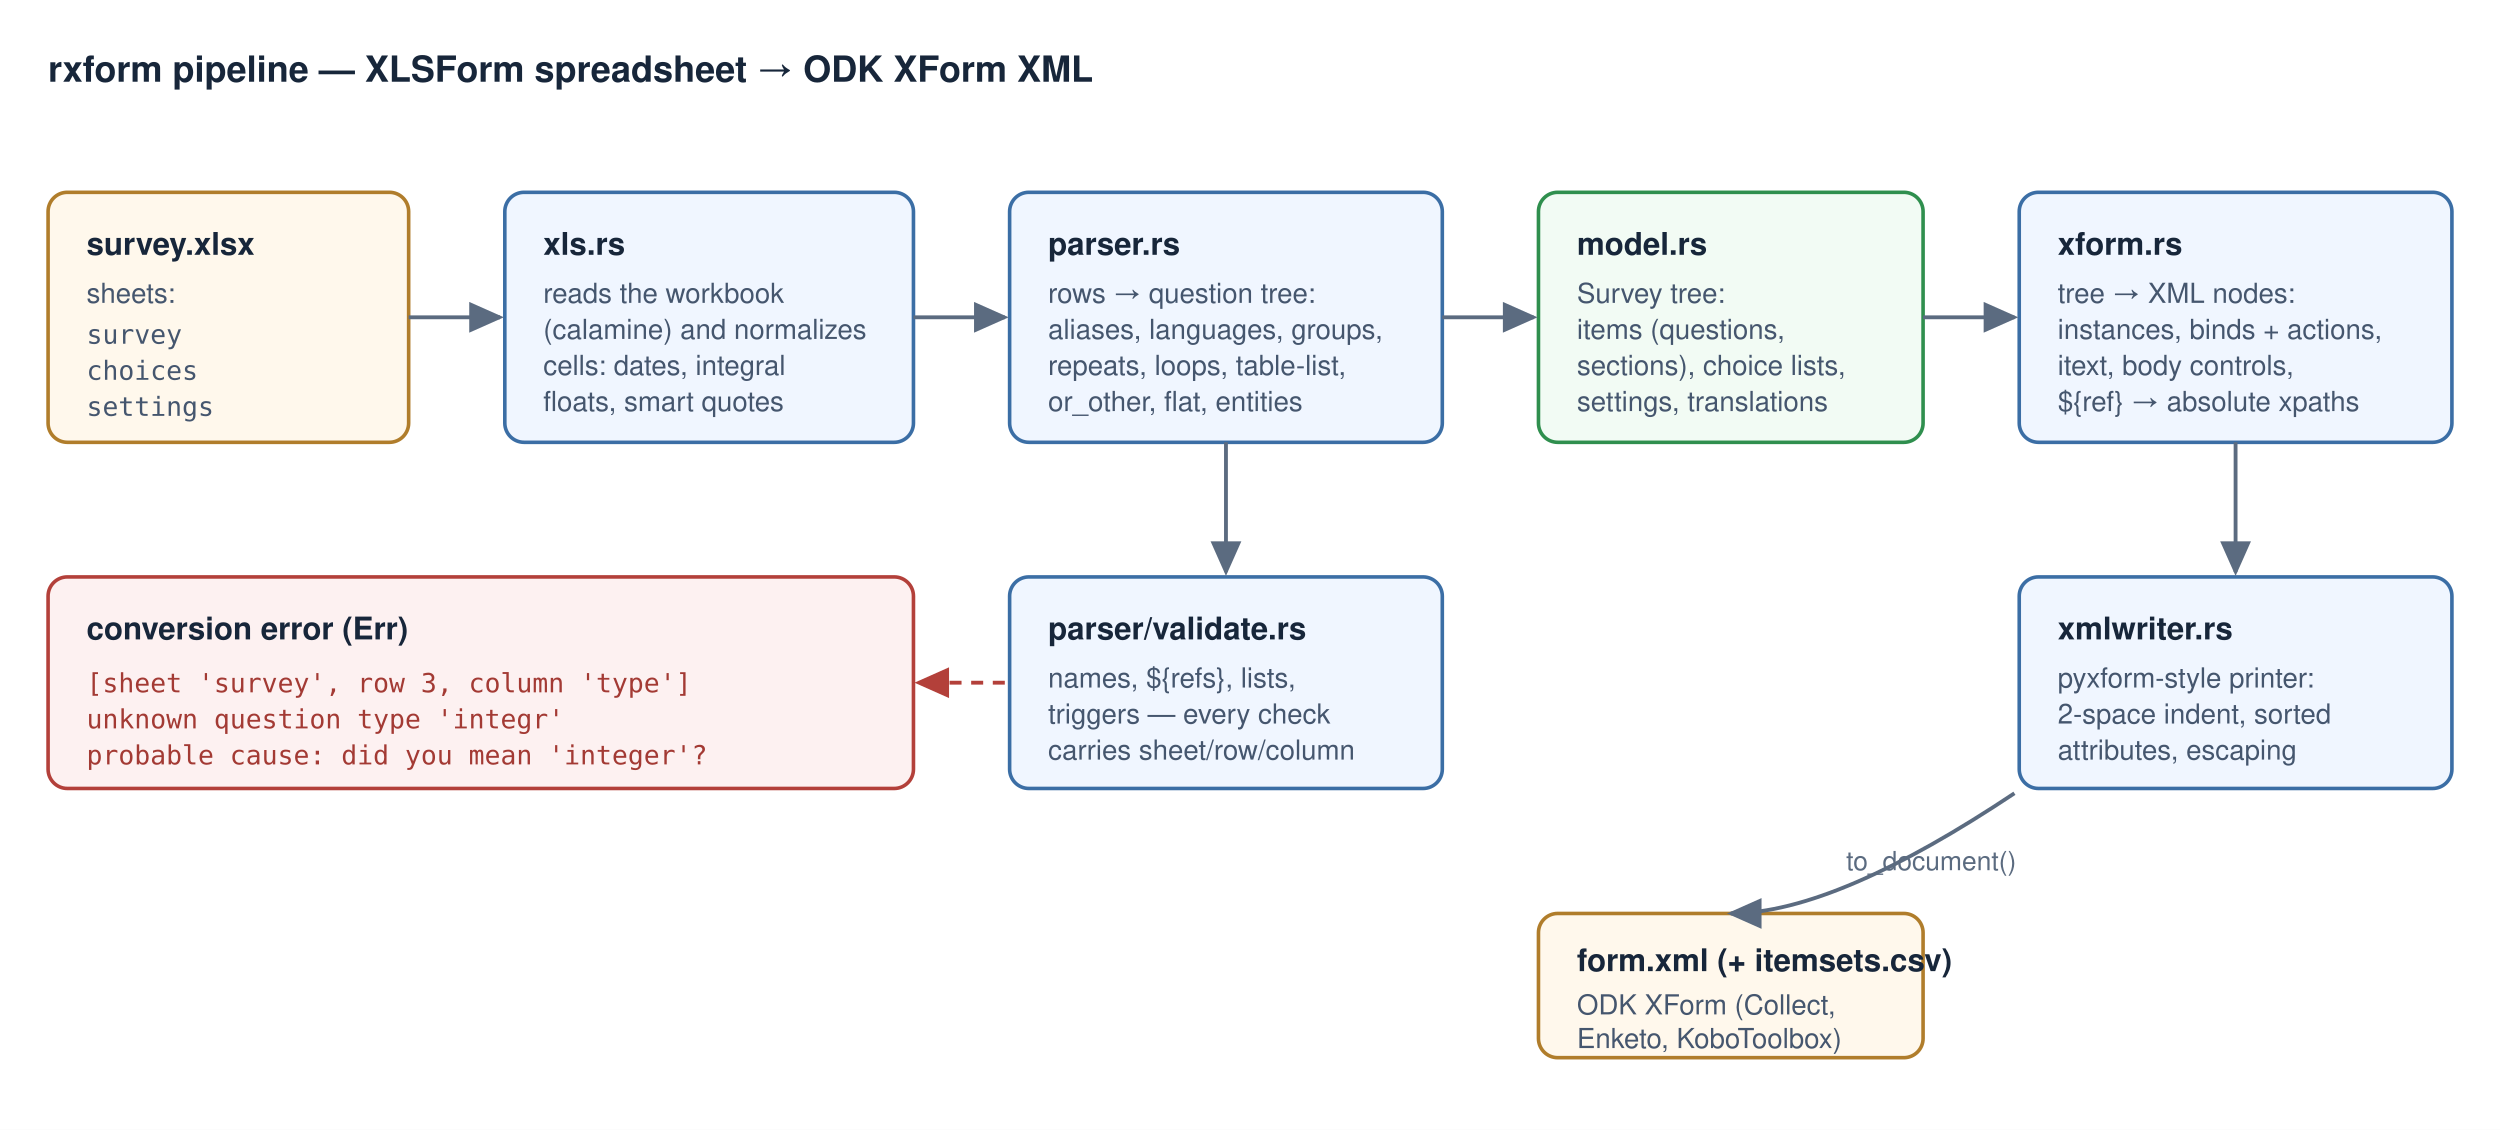
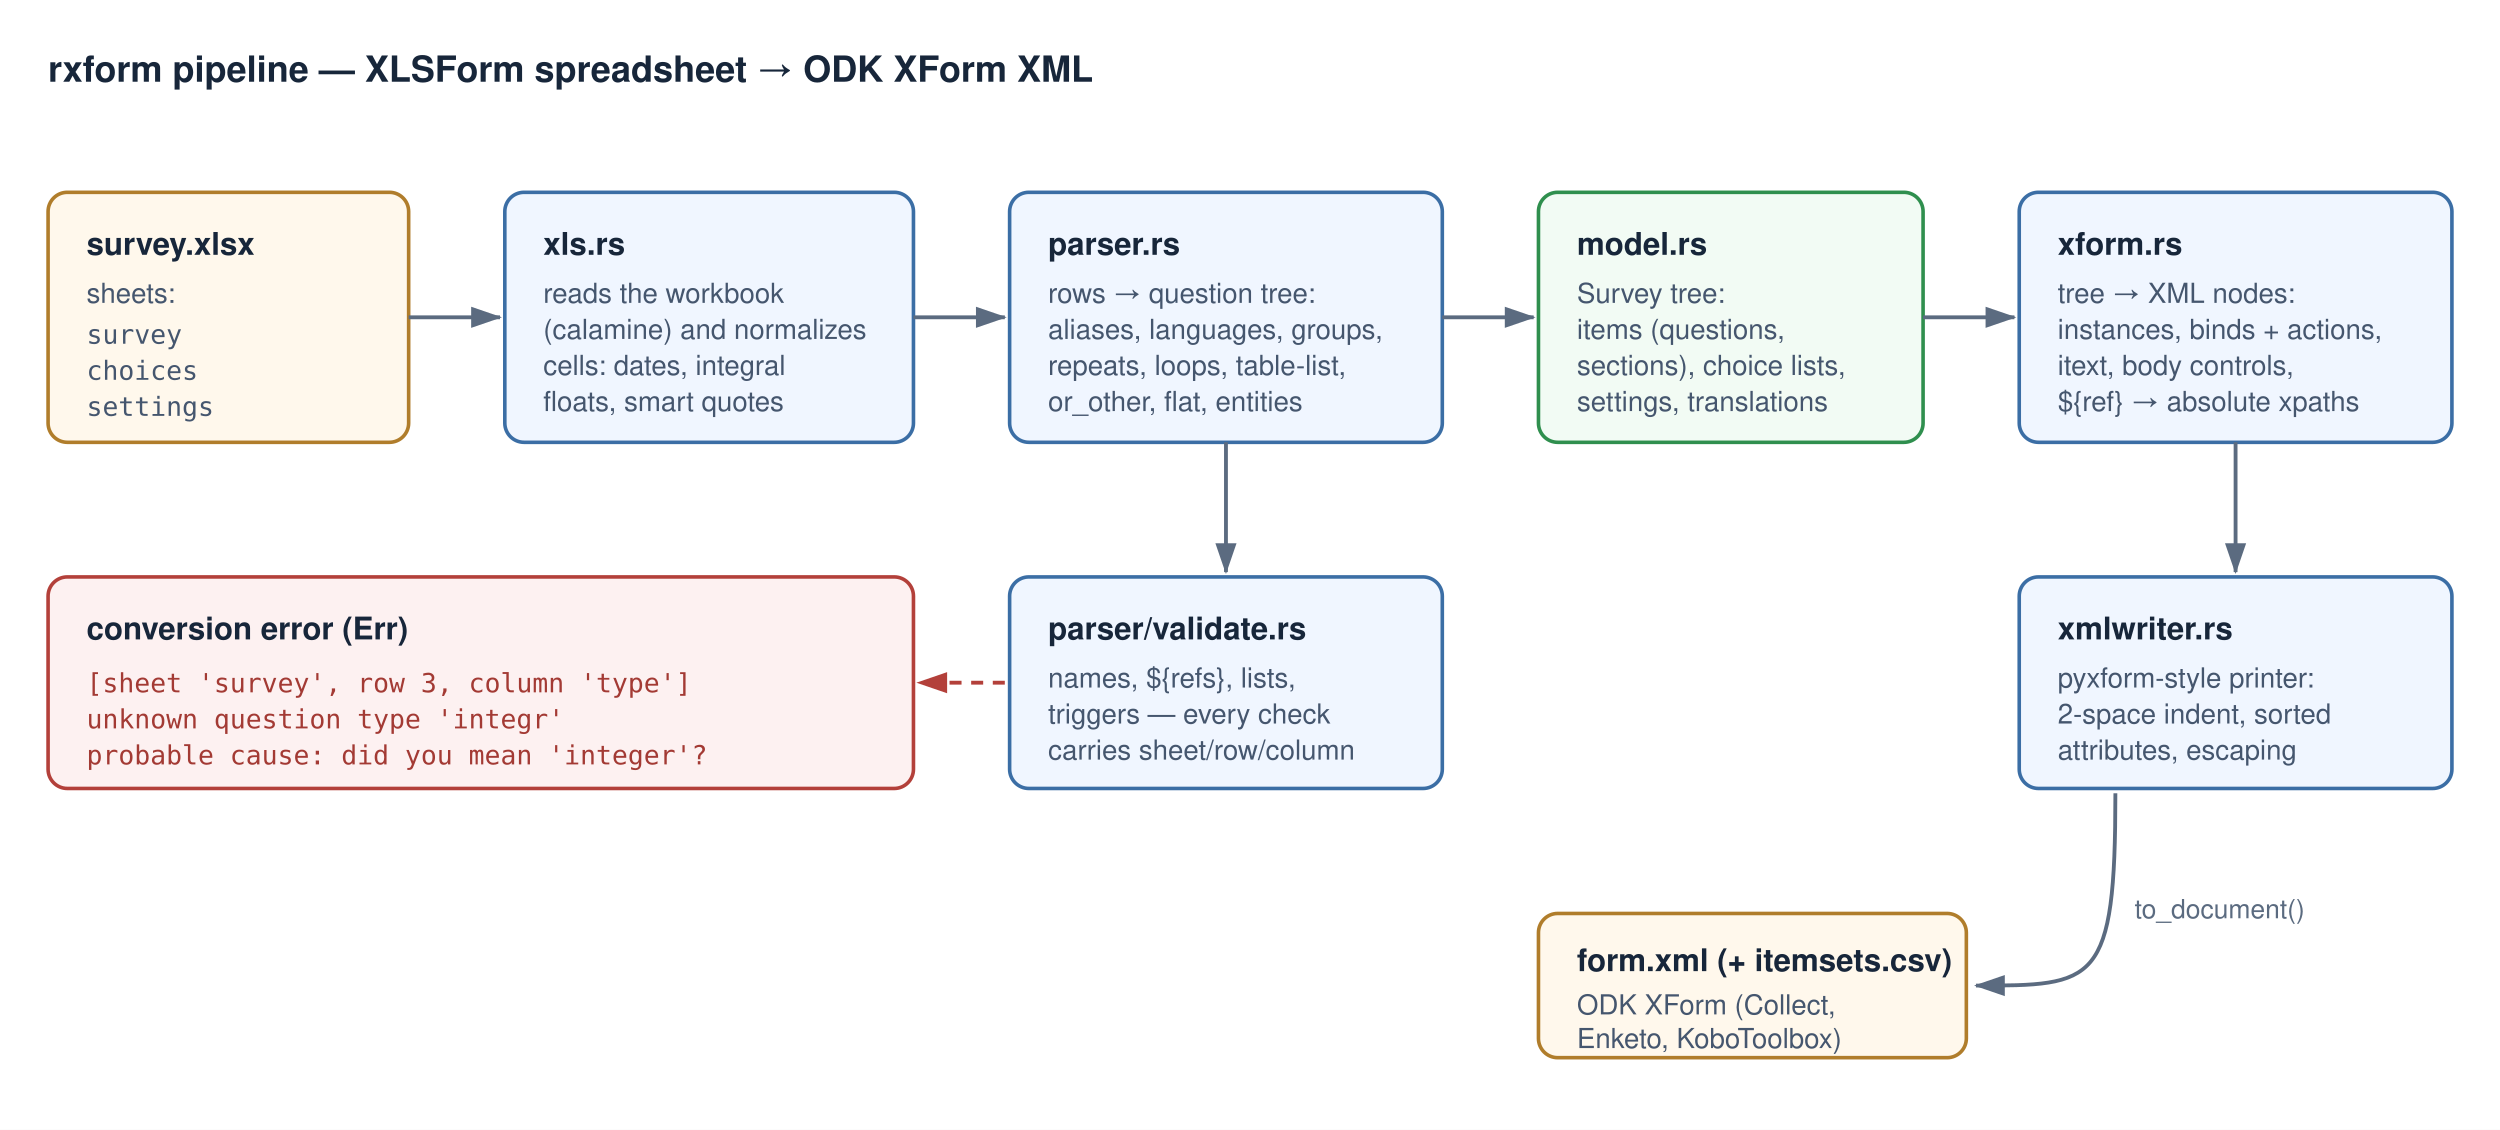
<svg xmlns="http://www.w3.org/2000/svg" viewBox="0 0 1040 470" font-family="-apple-system, 'Segoe UI', Helvetica, Arial, sans-serif">
  <style>
    .bg { fill: #ffffff; }
    .box { fill: #f0f6ff; stroke: #3b6ea5; stroke-width: 1.5; rx: 8; }
    .data { fill: #f2fbf4; stroke: #2f8f4e; stroke-width: 1.5; rx: 8; }
    .file { fill: #fff8ec; stroke: #b07d2b; stroke-width: 1.5; rx: 8; }
    .errbox { fill: #fdf1f1; stroke: #b3403a; stroke-width: 1.5; rx: 8; }
    .title { font-size: 15px; font-weight: 600; fill: #17263a; }
    .mod { font-size: 13px; font-weight: 600; fill: #17263a; }
    .small { font-size: 11.5px; fill: #45566e; }
    .mono { font-family: ui-monospace, 'SF Mono', Menlo, Consolas, monospace; font-size: 11px; fill: #45566e; }
    .monored { font-family: ui-monospace, 'SF Mono', Menlo, Consolas, monospace; font-size: 11px; fill: #a33a34; }
    .arrow { stroke: #5b6b80; stroke-width: 1.6; fill: none; marker-end: url(#head); }
    .arrowred { stroke: #b3403a; stroke-width: 1.6; fill: none; marker-end: url(#headred); stroke-dasharray: 5 4; }
    .lbl { font-size: 11px; fill: #5b6b80; }
    @media (prefers-color-scheme: dark) {
      .bg { fill: #0e1420; }
      .box { fill: #16233a; stroke: #6ea3dd; }
      .data { fill: #12291b; stroke: #58b877; }
      .file { fill: #2b2312; stroke: #d3a04c; }
      .errbox { fill: #2d1716; stroke: #d96b64; }
      .title { fill: #e8eef7; }
      .mod { fill: #e8eef7; }
      .small { fill: #a7b4c6; }
      .mono { fill: #a7b4c6; }
      .monored { fill: #e08983; }
      .arrow { stroke: #8fa1b8; }
      .arrowred { stroke: #d96b64; }
      .lbl { fill: #8fa1b8; }
    }
  </style>
  <defs>
-     <marker id="head" markerWidth="9" markerHeight="8" refX="8" refY="4" orient="auto">
-       <path d="M0,0 L9,4 L0,8 z" fill="#5b6b80" />
+     <marker id="head" markerWidth="8" markerHeight="5.5" refX="7.5" refY="2.75" orient="auto">
+       <path d="M0,0 L8,2.75 L0,5.5 z" fill="#5b6b80" />
    </marker>
-     <marker id="headred" markerWidth="9" markerHeight="8" refX="8" refY="4" orient="auto">
-       <path d="M0,0 L9,4 L0,8 z" fill="#b3403a" />
+     <marker id="headred" markerWidth="8" markerHeight="5.5" refX="7.5" refY="2.75" orient="auto">
+       <path d="M0,0 L8,2.75 L0,5.5 z" fill="#b3403a" />
    </marker>
  </defs>
  <rect class="bg" x="0" y="0" width="1040" height="470" />
  <text class="title" x="20" y="34">rxform pipeline — XLSForm spreadsheet → ODK XForm XML</text>
  <rect rx="8" class="file" x="20" y="80" width="150" height="104" />
  <text class="mod" x="36" y="106">survey.xlsx</text>
  <text class="small" x="36" y="126">sheets:</text>
  <text class="mono" x="36" y="143">survey</text>
  <text class="mono" x="36" y="158">choices</text>
  <text class="mono" x="36" y="173">settings</text>
  <rect rx="8" class="box" x="210" y="80" width="170" height="104" />
  <text class="mod" x="226" y="106">xls.rs</text>
  <text class="small" x="226" y="126">reads the workbook</text>
  <text class="small" x="226" y="141">(calamine) and normalizes</text>
  <text class="small" x="226" y="156">cells: dates, integral</text>
  <text class="small" x="226" y="171">floats, smart quotes</text>
  <rect rx="8" class="box" x="420" y="80" width="180" height="104" />
  <text class="mod" x="436" y="106">parser.rs</text>
  <text class="small" x="436" y="126">rows → question tree:</text>
  <text class="small" x="436" y="141">aliases, languages, groups,</text>
  <text class="small" x="436" y="156">repeats, loops, table-list,</text>
  <text class="small" x="436" y="171">or_other, flat, entities</text>
  <rect rx="8" class="data" x="640" y="80" width="160" height="104" />
  <text class="mod" x="656" y="106">model.rs</text>
  <text class="small" x="656" y="126">Survey tree:</text>
  <text class="small" x="656" y="141">items (questions,</text>
  <text class="small" x="656" y="156">sections), choice lists,</text>
  <text class="small" x="656" y="171">settings, translations</text>
  <rect rx="8" class="box" x="840" y="80" width="180" height="104" />
  <text class="mod" x="856" y="106">xform.rs</text>
  <text class="small" x="856" y="126">tree → XML nodes:</text>
  <text class="small" x="856" y="141">instances, binds + actions,</text>
  <text class="small" x="856" y="156">itext, body controls,</text>
  <text class="small" x="856" y="171">${ref} → absolute xpaths</text>
  <path class="arrow" d="M170,132 L208,132" />
  <path class="arrow" d="M380,132 L418,132" />
  <path class="arrow" d="M600,132 L638,132" />
  <path class="arrow" d="M800,132 L838,132" />
  <rect rx="8" class="box" x="420" y="240" width="180" height="88" />
  <text class="mod" x="436" y="266">parser/validate.rs</text>
  <text class="small" x="436" y="286">names, ${refs}, lists,</text>
  <text class="small" x="436" y="301">triggers — every check</text>
  <text class="small" x="436" y="316">carries sheet/row/column</text>
  <path class="arrow" d="M510,184 L510,238" />
  <rect rx="8" class="box" x="840" y="240" width="180" height="88" />
  <text class="mod" x="856" y="266">xmlwriter.rs</text>
  <text class="small" x="856" y="286">pyxform-style printer:</text>
  <text class="small" x="856" y="301">2-space indent, sorted</text>
  <text class="small" x="856" y="316">attributes, escaping</text>
  <path class="arrow" d="M930,184 L930,238" />
-   <rect rx="8" class="file" x="640" y="380" width="160" height="60" />
+   <rect rx="8" class="file" x="640" y="380" width="178" height="60" />
  <text class="mod" x="656" y="404">form.xml (+ itemsets.csv)</text>
  <text class="small" x="656" y="422">ODK XForm (Collect,</text>
  <text class="small" x="656" y="436">Enketo, KoboToolbox)</text>
-   <path class="arrow" d="M838,328 C790,360 750,378 720,378" transform="translate(0,2)" />
-   <text class="lbl" x="768" y="362">to_document()</text>
+   <path class="arrow" d="M880,330 C880,410 872,410 822,410" />
+   <text class="lbl" x="888" y="382">to_document()</text>
  <rect rx="8" class="errbox" x="20" y="240" width="360" height="88" />
  <text class="mod" x="36" y="266">conversion error (Err)</text>
  <text class="monored" x="36" y="288">[sheet 'survey', row 3, column 'type']</text>
  <text class="monored" x="36" y="303">unknown question type 'integr'</text>
  <text class="monored" x="36" y="318">probable cause: did you mean 'integer'?</text>
  <path class="arrowred" d="M418,284 L382,284" />
</svg>
